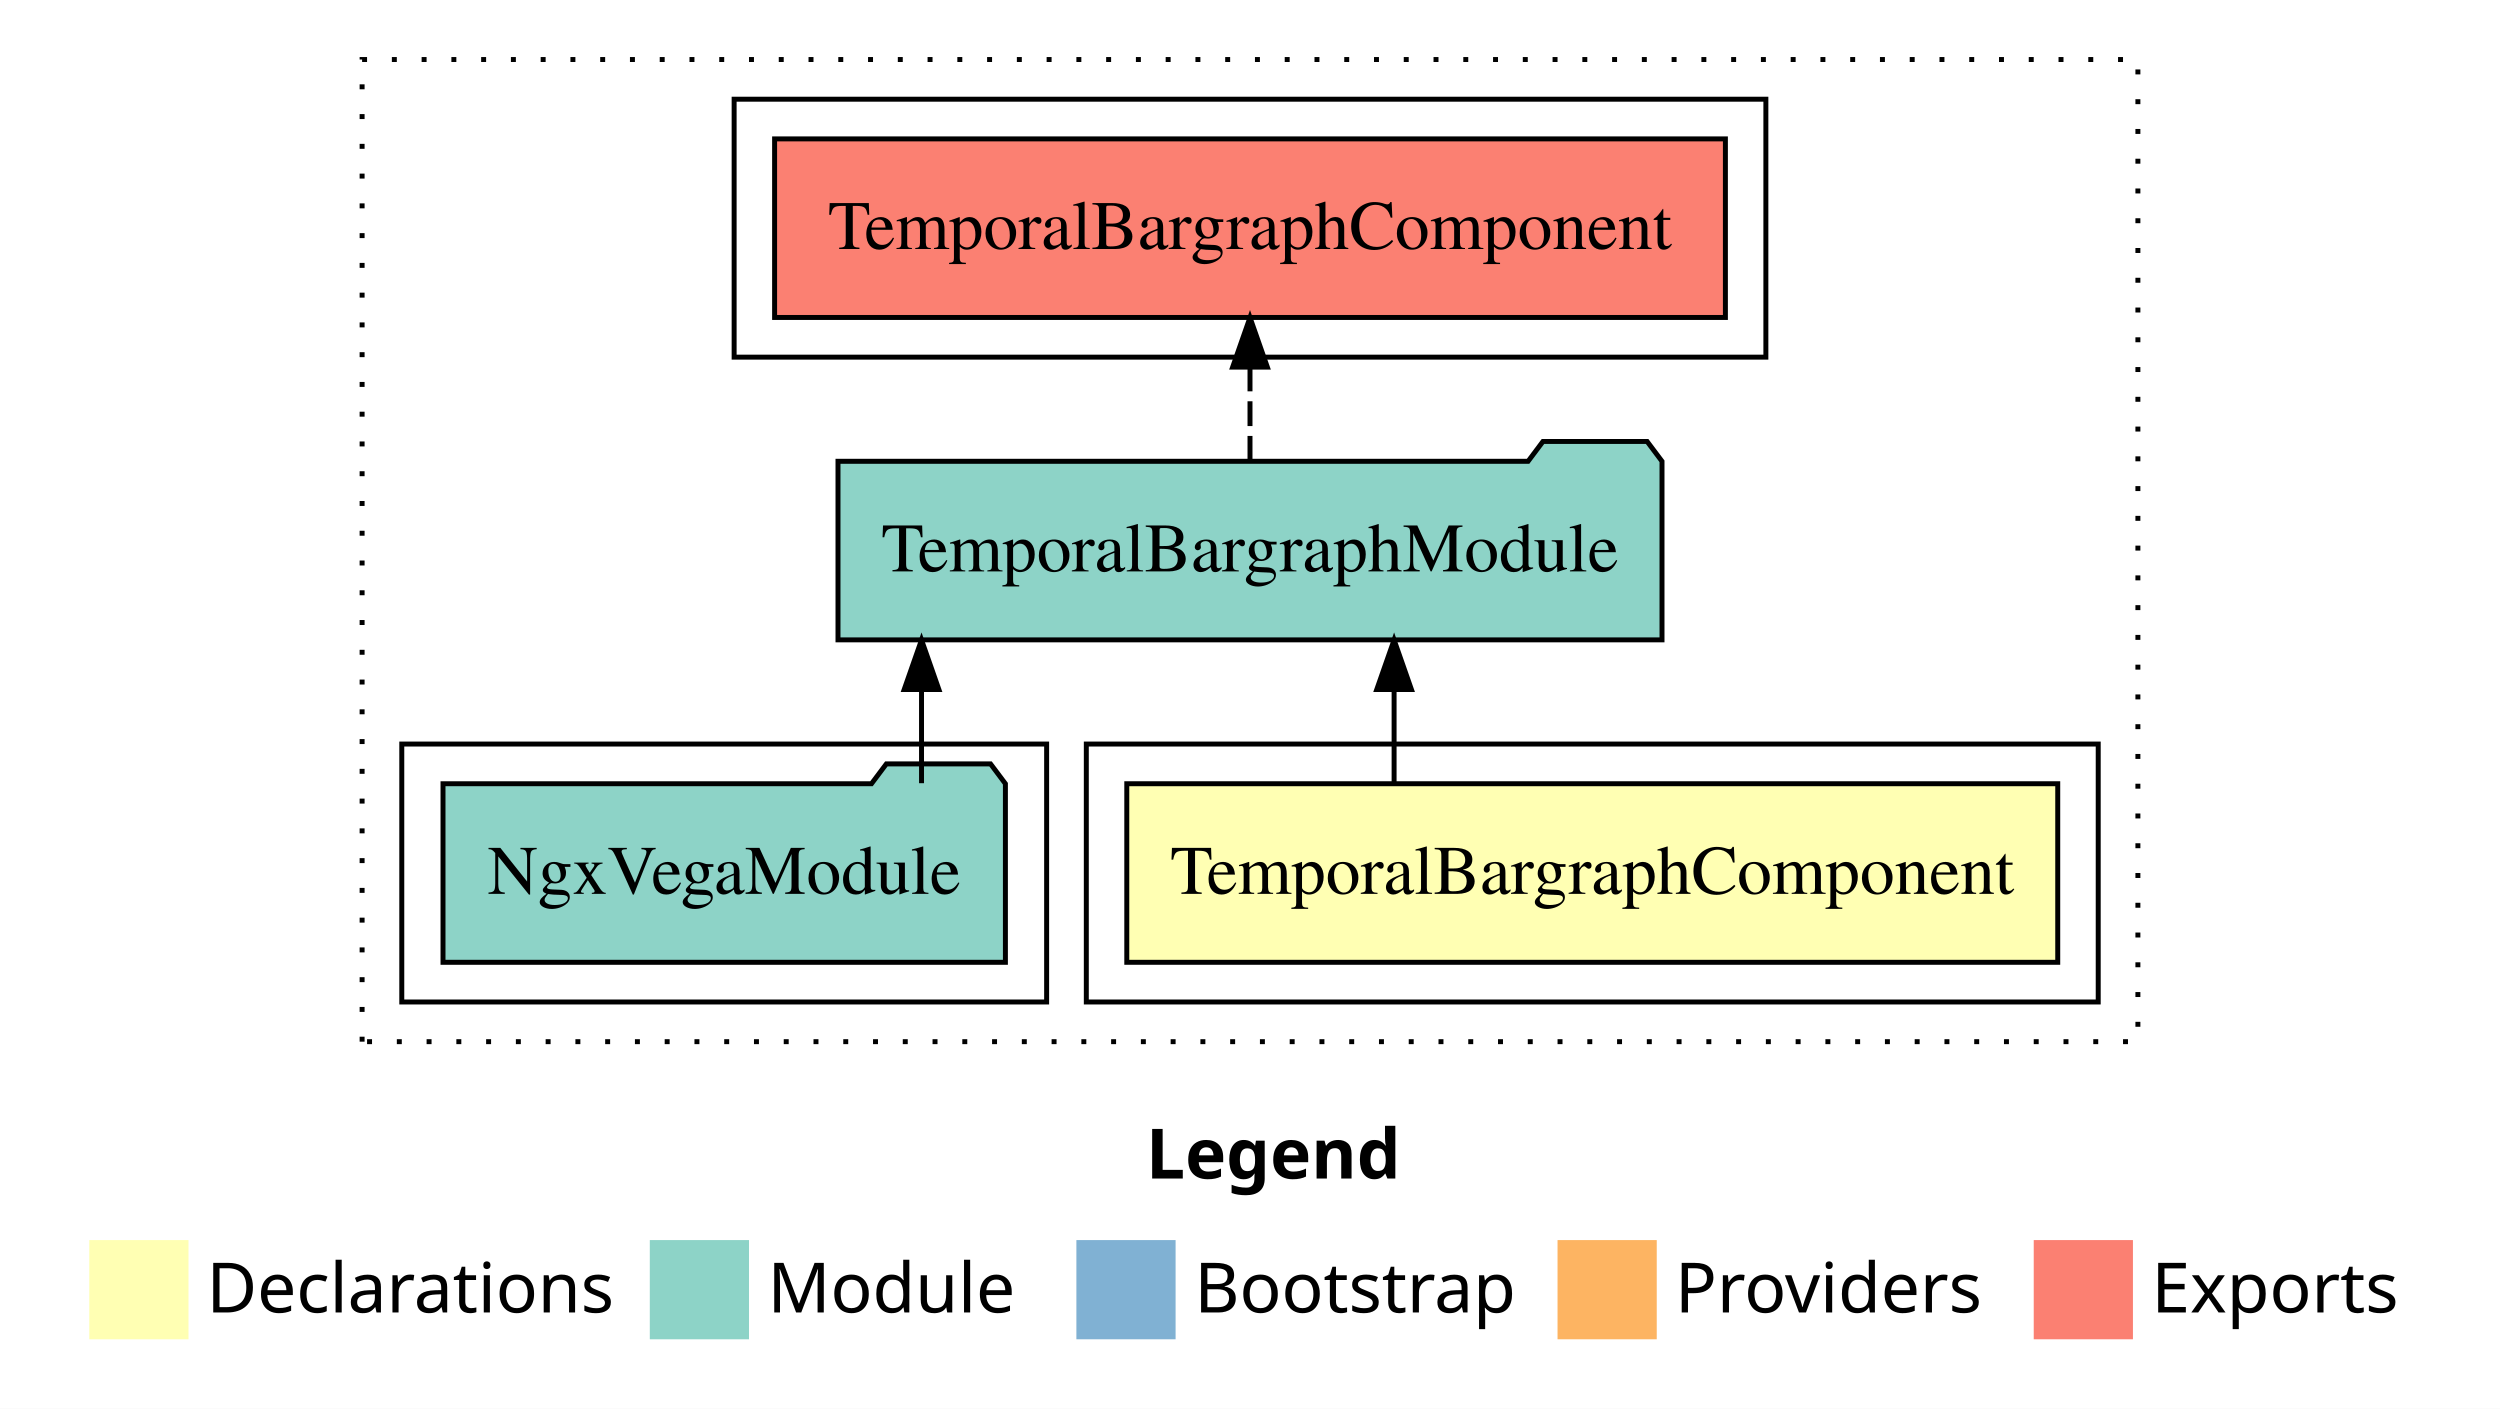
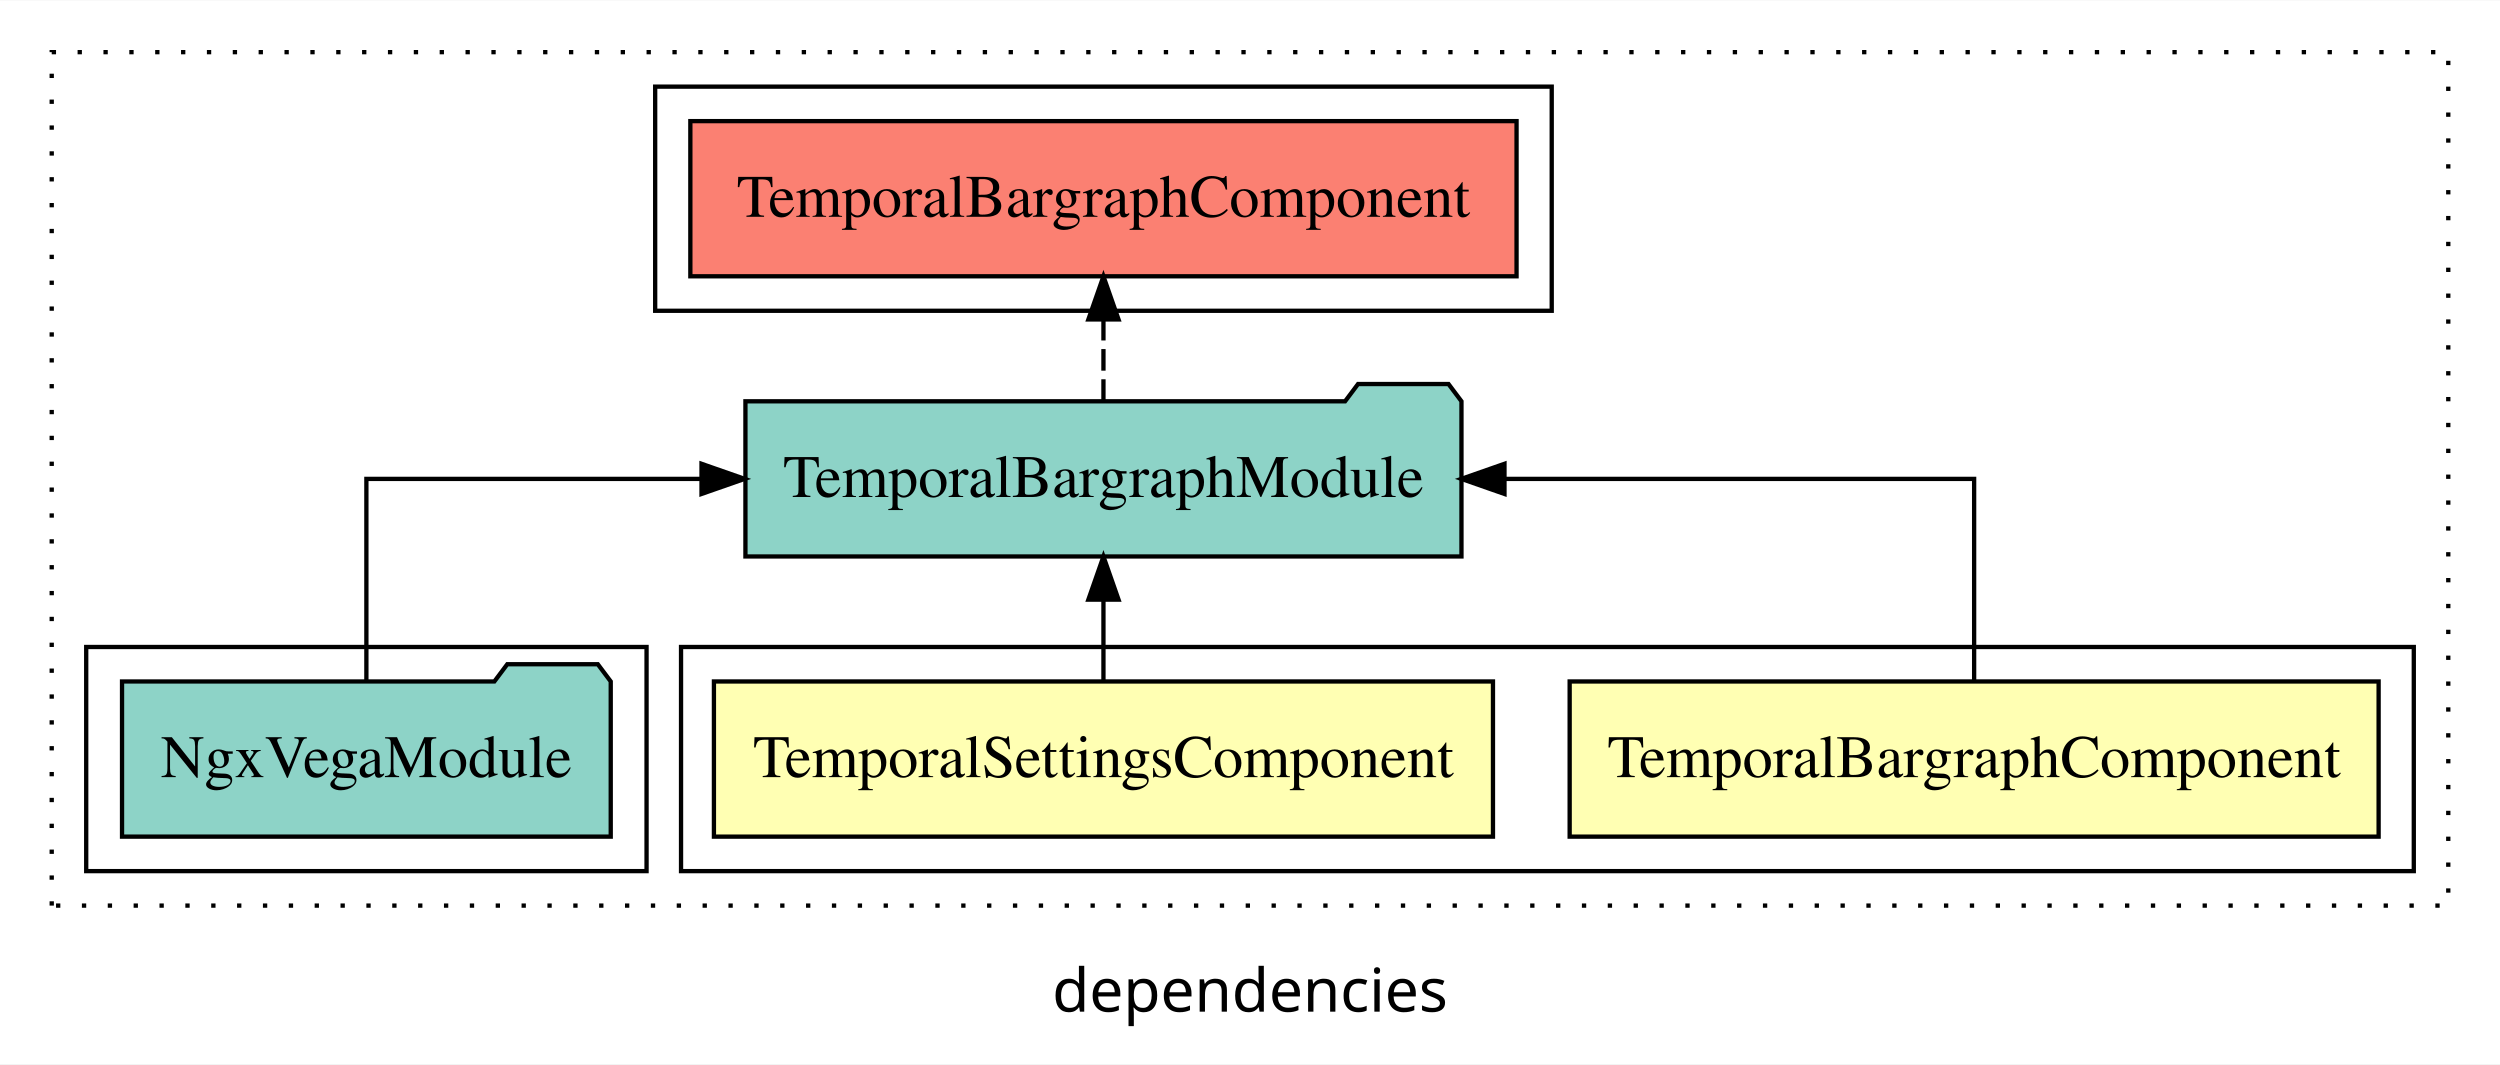
- <svg xmlns="http://www.w3.org/2000/svg" width="504pt" height="284pt" viewBox="0.00 0.00 504.00 284.00">
-   <g id="graph0" class="graph" transform="scale(1 1) rotate(0) translate(4 280)">
-     <polygon fill="white" stroke="transparent" points="-4,4 -4,-280 500,-280 500,4 -4,4" />
-     <text text-anchor="start" x="227.01" y="-42.4" font-family="sans-serif" font-weight="bold" font-size="14.00">Legend</text>
-     <polygon fill="#ffffb3" stroke="transparent" points="14,-10 14,-30 34,-30 34,-10 14,-10" />
-     <text text-anchor="start" x="37.63" y="-15.4" font-family="sans-serif" font-size="14.00">  Declarations</text>
-     <polygon fill="#8dd3c7" stroke="transparent" points="127,-10 127,-30 147,-30 147,-10 127,-10" />
-     <text text-anchor="start" x="150.73" y="-15.4" font-family="sans-serif" font-size="14.00">  Module</text>
-     <polygon fill="#80b1d3" stroke="transparent" points="213,-10 213,-30 233,-30 233,-10 213,-10" />
-     <text text-anchor="start" x="236.78" y="-15.4" font-family="sans-serif" font-size="14.00">  Bootstrap</text>
-     <polygon fill="#fdb462" stroke="transparent" points="310,-10 310,-30 330,-30 330,-10 310,-10" />
-     <text text-anchor="start" x="333.67" y="-15.4" font-family="sans-serif" font-size="14.00">  Providers</text>
-     <polygon fill="#fb8072" stroke="transparent" points="406,-10 406,-30 426,-30 426,-10 406,-10" />
-     <text text-anchor="start" x="429.73" y="-15.4" font-family="sans-serif" font-size="14.00">  Exports</text>
+ <svg xmlns="http://www.w3.org/2000/svg" width="580pt" height="247pt" viewBox="0.00 0.00 580.00 246.80">
+   <g id="graph0" class="graph" transform="scale(1 1) rotate(0) translate(4 242.8)">
+     <polygon fill="white" stroke="transparent" points="-4,4 -4,-242.8 576,-242.8 576,4 -4,4" />
+     <text text-anchor="middle" x="286" y="-8.2" font-family="sans-serif" font-size="14.00">dependencies</text>
    <g id="clust1" class="cluster">
-       <polygon fill="none" stroke="black" stroke-dasharray="1,5" points="69,-70 69,-268 427,-268 427,-70 69,-70" />
+       <polygon fill="none" stroke="black" stroke-dasharray="1,5" points="8,-32.8 8,-230.8 564,-230.8 564,-32.8 8,-32.8" />
+     </g>
+     <g id="clust6" class="cluster">
+       <polygon fill="none" stroke="black" points="148,-170.8 148,-222.8 356,-222.8 356,-170.8 148,-170.8" />
+     </g>
+     <g id="clust2" class="cluster">
+       <polygon fill="none" stroke="black" points="154,-40.8 154,-92.8 556,-92.8 556,-40.8 154,-40.8" />
    </g>
    <g id="clust5" class="cluster">
-       <polygon fill="none" stroke="black" points="144,-208 144,-260 352,-260 352,-208 144,-208" />
-     </g>
-     <g id="clust2" class="cluster">
-       <polygon fill="none" stroke="black" points="215,-78 215,-130 419,-130 419,-78 215,-78" />
-     </g>
-     <g id="clust4" class="cluster">
-       <polygon fill="none" stroke="black" points="77,-78 77,-130 207,-130 207,-78 77,-78" />
+       <polygon fill="none" stroke="black" points="16,-40.8 16,-92.8 146,-92.8 146,-40.8 16,-40.8" />
    </g>
    <g id="node1" class="node">
-       <polygon fill="#ffffb3" stroke="black" points="410.84,-122 223.16,-122 223.16,-86 410.84,-86 410.84,-122" />
-       <text text-anchor="middle" x="317" y="-99.8" font-family="Times,serif" font-size="14.00">TemporalBargraphComponent</text>
+       <polygon fill="#ffffb3" stroke="black" points="547.84,-84.8 360.16,-84.8 360.16,-48.8 547.84,-48.8 547.84,-84.8" />
+       <text text-anchor="middle" x="454" y="-62.6" font-family="Times,serif" font-size="14.00">TemporalBargraphComponent</text>
+     </g>
+     <g id="node3" class="node">
+       <polygon fill="#8dd3c7" stroke="black" points="335.06,-149.8 332.06,-153.8 311.06,-153.8 308.06,-149.8 168.94,-149.8 168.94,-113.8 335.06,-113.8 335.06,-149.8" />
+       <text text-anchor="middle" x="252" y="-127.6" font-family="Times,serif" font-size="14.00">TemporalBargraphModule</text>
+     </g>
+     <g id="edge1" class="edge">
+       <path fill="none" stroke="black" d="M454,-84.91C454,-104.14 454,-131.8 454,-131.8 454,-131.8 345.04,-131.8 345.04,-131.8" />
+       <polygon fill="black" stroke="black" points="345.04,-128.3 335.04,-131.8 345.04,-135.3 345.04,-128.3" />
    </g>
    <g id="node2" class="node">
-       <polygon fill="#8dd3c7" stroke="black" points="331.06,-187 328.06,-191 307.06,-191 304.06,-187 164.94,-187 164.94,-151 331.06,-151 331.06,-187" />
-       <text text-anchor="middle" x="248" y="-164.8" font-family="Times,serif" font-size="14.00">TemporalBargraphModule</text>
+       <polygon fill="#ffffb3" stroke="black" points="342.37,-84.8 161.63,-84.8 161.63,-48.8 342.37,-48.8 342.37,-84.8" />
+       <text text-anchor="middle" x="252" y="-62.6" font-family="Times,serif" font-size="14.00">TemporalSettingsComponent</text>
    </g>
-     <g id="edge1" class="edge">
-       <path fill="none" stroke="black" d="M277.05,-122.11C277.05,-122.11 277.05,-140.99 277.05,-140.99" />
-       <polygon fill="black" stroke="black" points="273.55,-140.99 277.05,-150.99 280.55,-140.99 273.55,-140.99" />
+     <g id="edge2" class="edge">
+       <path fill="none" stroke="black" d="M252,-84.91C252,-84.91 252,-103.79 252,-103.79" />
+       <polygon fill="black" stroke="black" points="248.5,-103.79 252,-113.79 255.5,-103.79 248.5,-103.79" />
+     </g>
+     <g id="node5" class="node">
+       <polygon fill="#fb8072" stroke="black" points="347.84,-214.8 156.16,-214.8 156.16,-178.8 347.84,-178.8 347.84,-214.8" />
+       <text text-anchor="middle" x="252" y="-192.6" font-family="Times,serif" font-size="14.00">TemporalBargraphComponent </text>
+     </g>
+     <g id="edge4" class="edge">
+       <path fill="none" stroke="black" stroke-dasharray="5,2" d="M252,-149.91C252,-149.91 252,-168.79 252,-168.79" />
+       <polygon fill="black" stroke="black" points="248.5,-168.79 252,-178.79 255.5,-168.79 248.5,-168.79" />
    </g>
    <g id="node4" class="node">
-       <polygon fill="#fb8072" stroke="black" points="343.84,-252 152.16,-252 152.16,-216 343.84,-216 343.84,-252" />
-       <text text-anchor="middle" x="248" y="-229.8" font-family="Times,serif" font-size="14.00">TemporalBargraphComponent </text>
+       <polygon fill="#8dd3c7" stroke="black" points="137.69,-84.8 134.69,-88.8 113.69,-88.8 110.69,-84.8 24.31,-84.8 24.31,-48.8 137.69,-48.8 137.69,-84.8" />
+       <text text-anchor="middle" x="81" y="-62.6" font-family="Times,serif" font-size="14.00">NgxVegaModule</text>
    </g>
    <g id="edge3" class="edge">
-       <path fill="none" stroke="black" stroke-dasharray="5,2" d="M248,-187.11C248,-187.11 248,-205.99 248,-205.99" />
-       <polygon fill="black" stroke="black" points="244.5,-205.99 248,-215.99 251.5,-205.99 244.5,-205.99" />
-     </g>
-     <g id="node3" class="node">
-       <polygon fill="#8dd3c7" stroke="black" points="198.69,-122 195.69,-126 174.69,-126 171.69,-122 85.31,-122 85.31,-86 198.69,-86 198.69,-122" />
-       <text text-anchor="middle" x="142" y="-99.8" font-family="Times,serif" font-size="14.00">NgxVegaModule</text>
-     </g>
-     <g id="edge2" class="edge">
-       <path fill="none" stroke="black" d="M181.78,-122.11C181.78,-122.11 181.78,-140.99 181.78,-140.99" />
-       <polygon fill="black" stroke="black" points="178.28,-140.99 181.78,-150.99 185.28,-140.99 178.28,-140.99" />
+       <path fill="none" stroke="black" d="M81,-84.91C81,-104.14 81,-131.8 81,-131.8 81,-131.8 158.75,-131.8 158.75,-131.8" />
+       <polygon fill="black" stroke="black" points="158.75,-135.3 168.75,-131.8 158.75,-128.3 158.75,-135.3" />
    </g>
  </g>
</svg>
